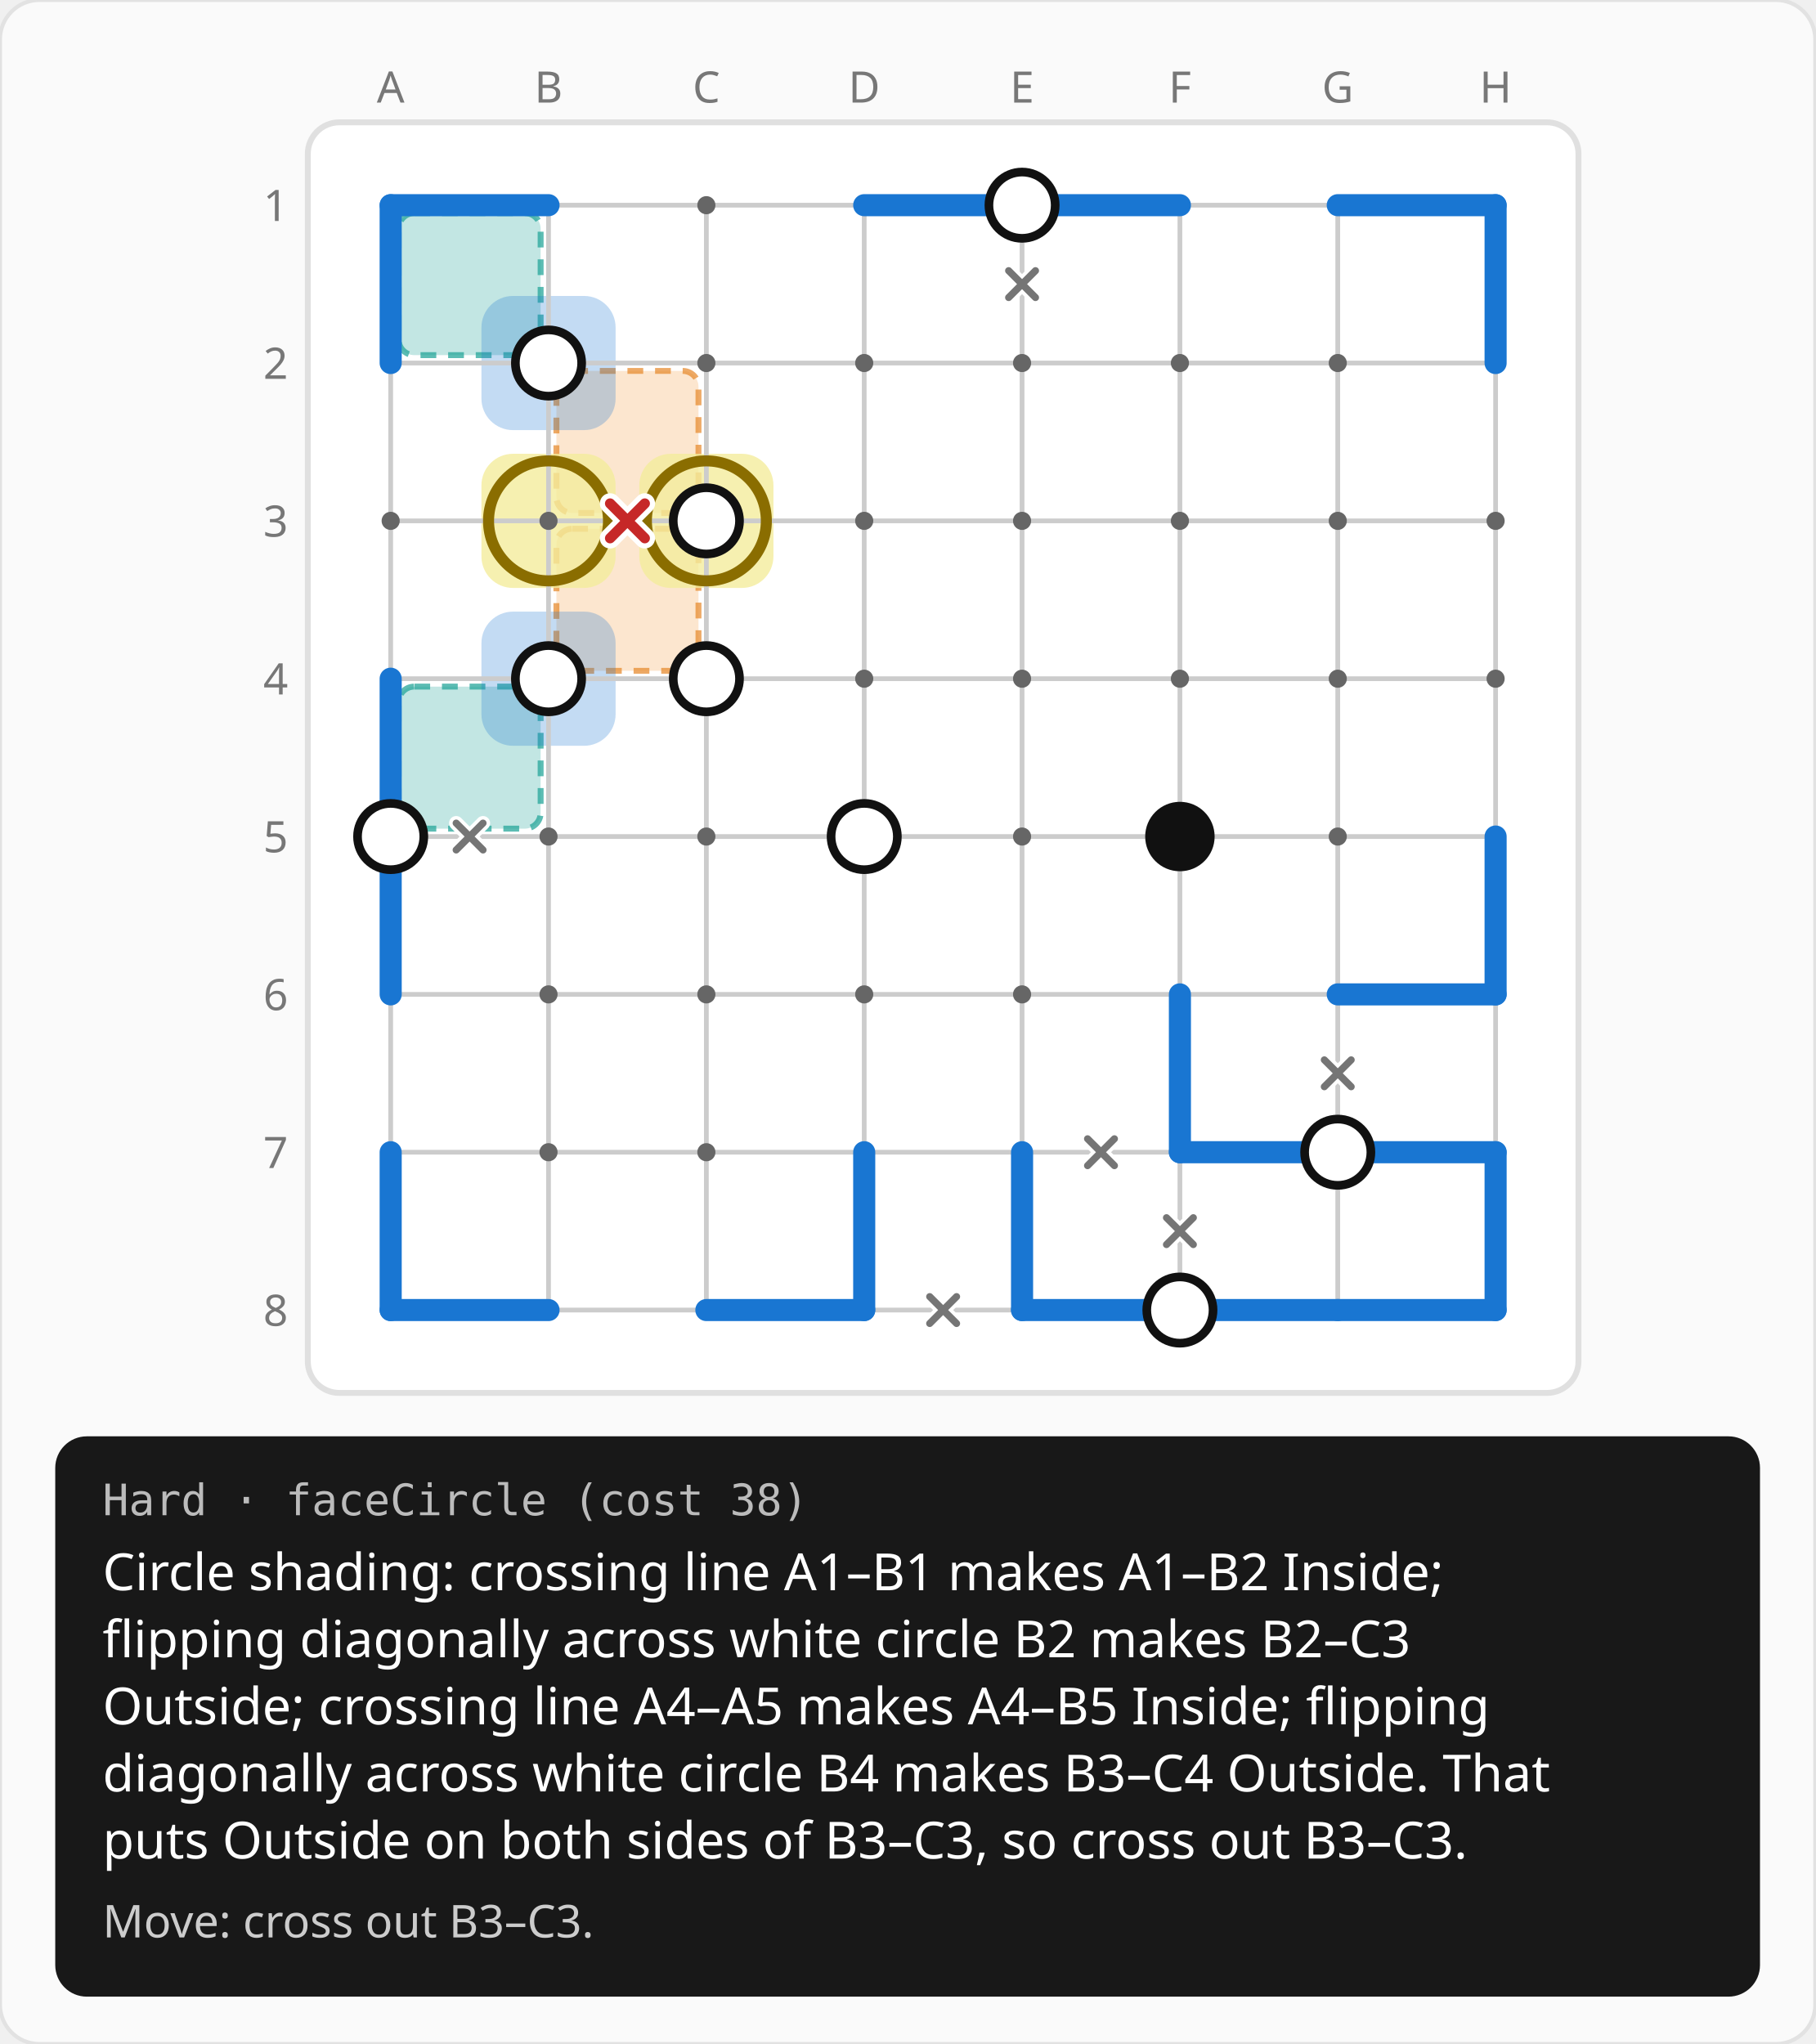
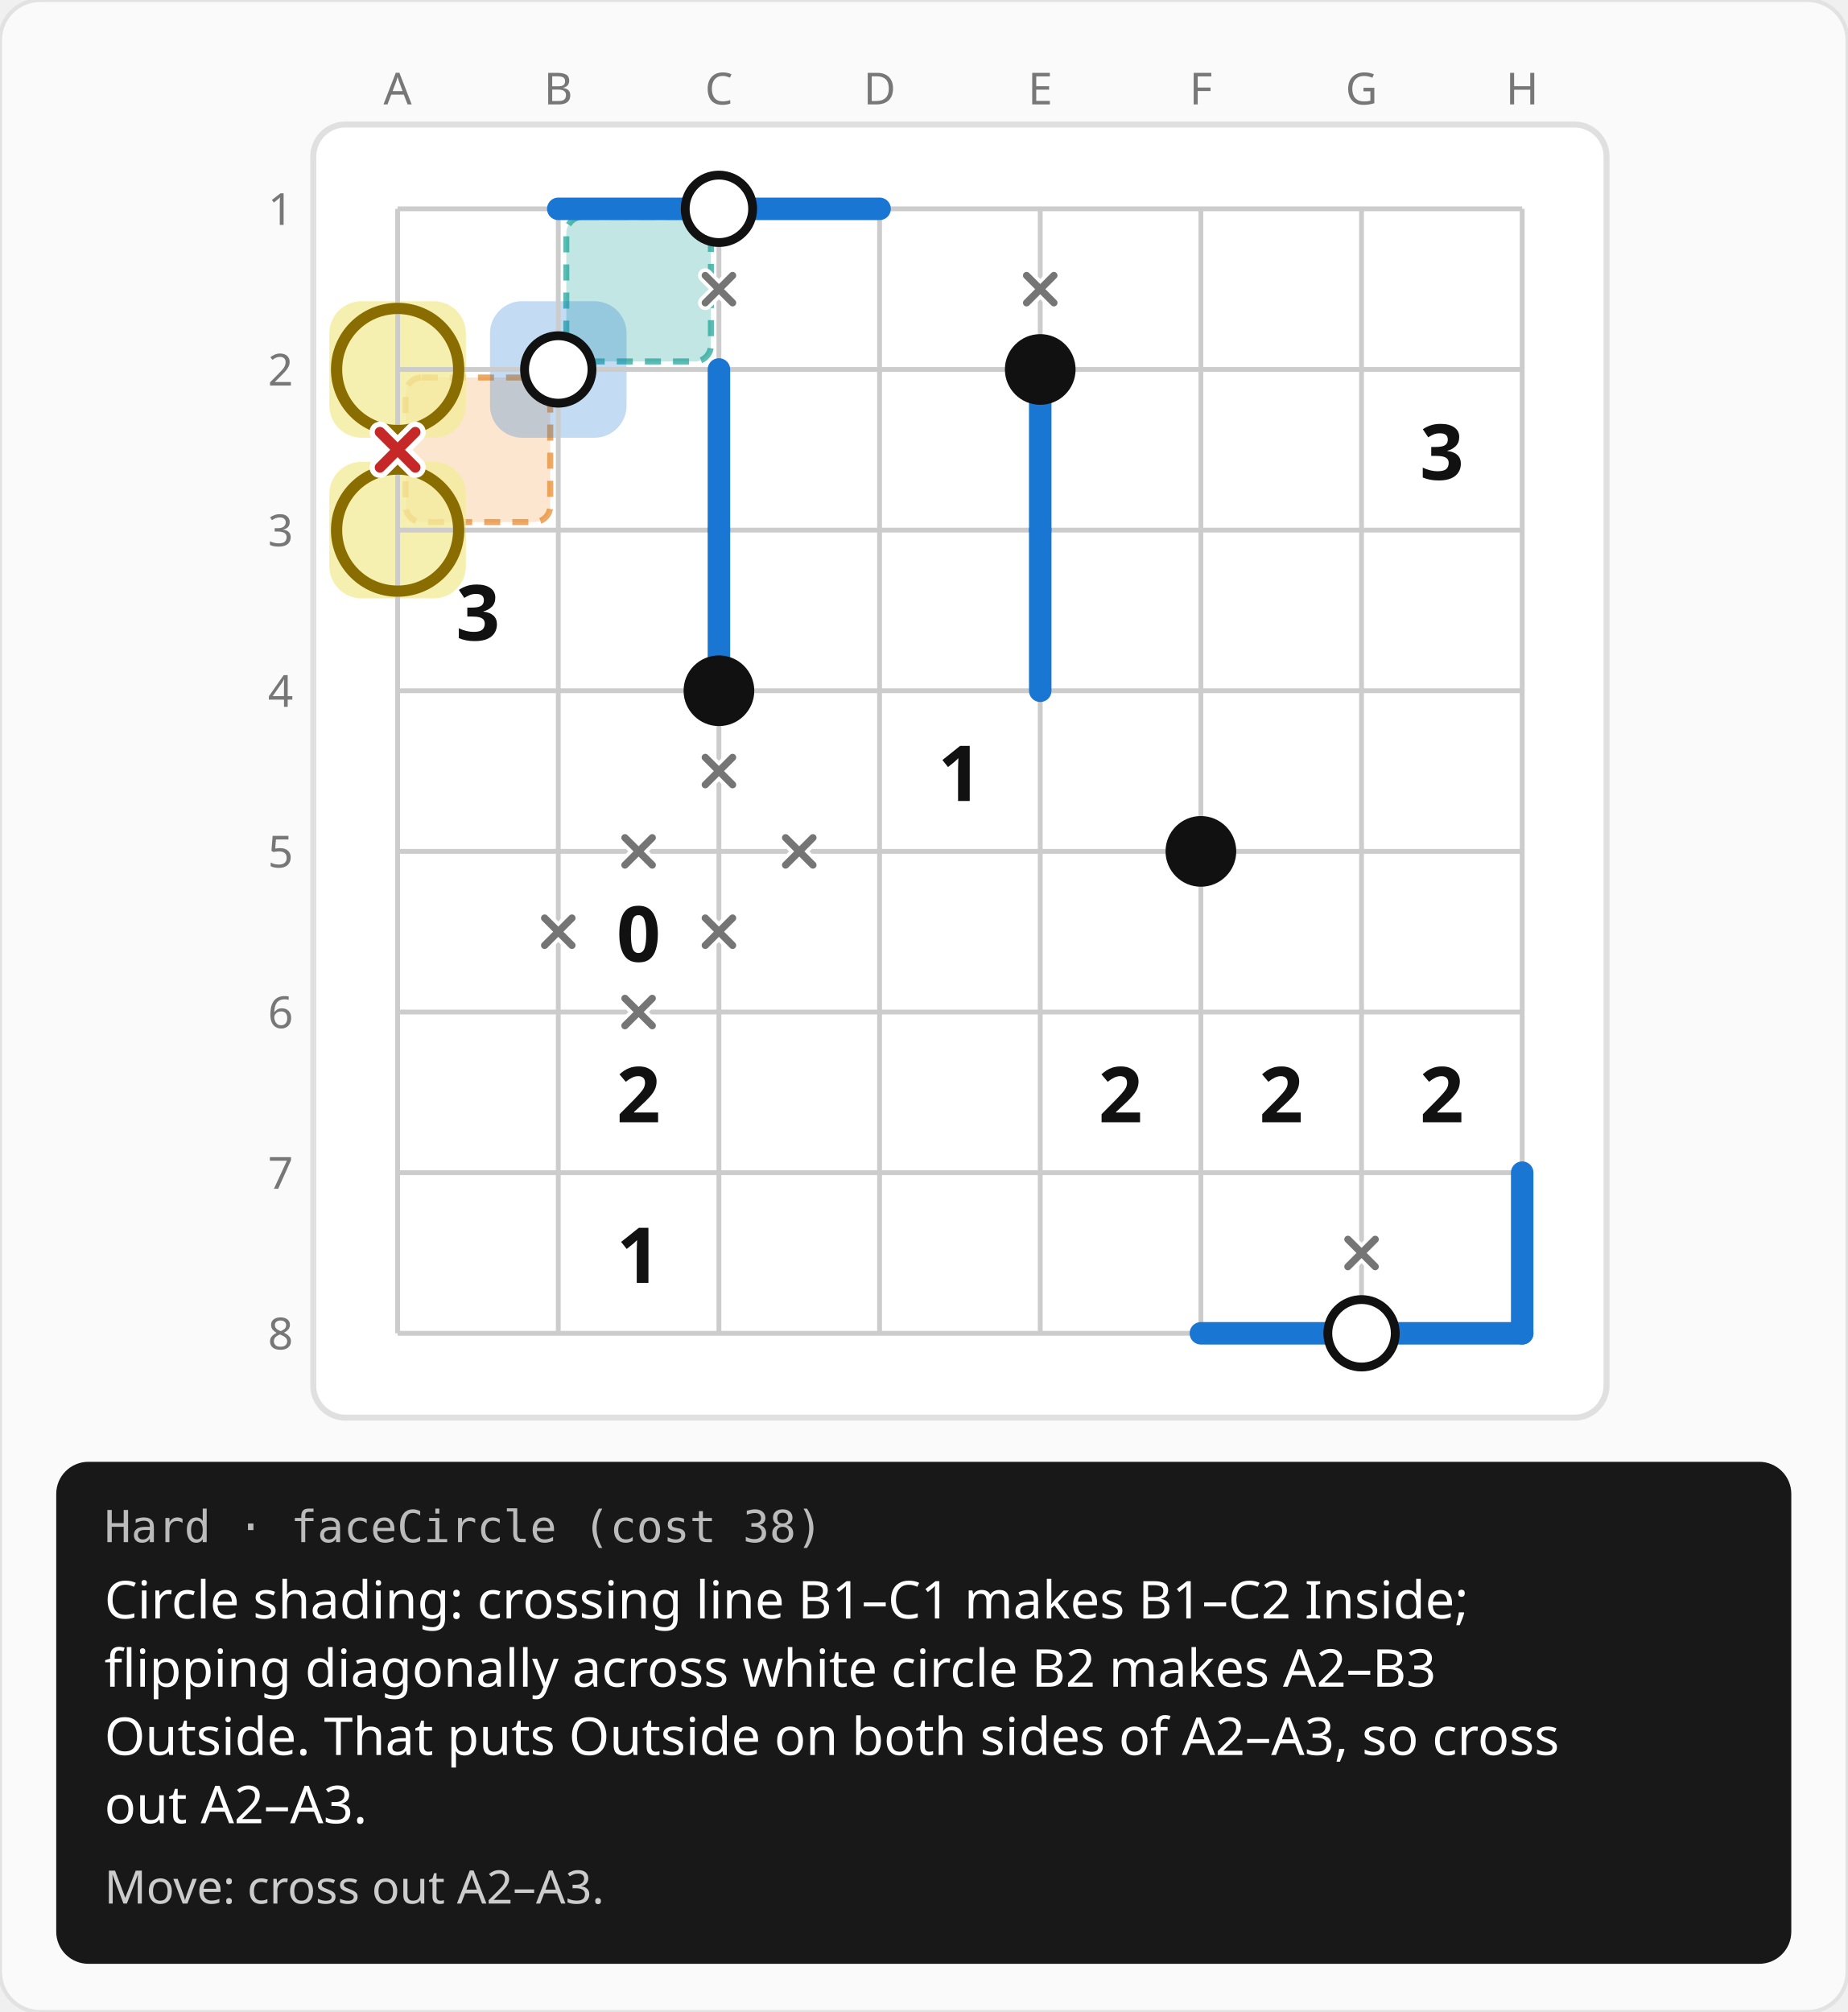
- <svg xmlns="http://www.w3.org/2000/svg" width="460" height="518" viewBox="0 0 460 518">
-   <rect width="460" height="518" rx="10" fill="#fafafa" stroke="#e2e2e2" />
+ <svg xmlns="http://www.w3.org/2000/svg" width="460" height="501" viewBox="0 0 460 501">
+   <rect width="460" height="501" rx="10" fill="#fafafa" stroke="#e2e2e2" />
  <defs>
    <pattern id="hatch" width="8" height="8" patternUnits="userSpaceOnUse" patternTransform="rotate(45)">
      <line x1="0" y1="0" x2="0" y2="8" stroke="#d55e00" stroke-width="3" opacity="0.55" />
    </pattern>
  </defs>
  <g transform="translate(59 12)">
    <text x="40" y="14" fill="#777777" font-size="11" font-family="system-ui, sans-serif" text-anchor="middle">A</text>
    <text x="80" y="14" fill="#777777" font-size="11" font-family="system-ui, sans-serif" text-anchor="middle">B</text>
    <text x="120" y="14" fill="#777777" font-size="11" font-family="system-ui, sans-serif" text-anchor="middle">C</text>
    <text x="160" y="14" fill="#777777" font-size="11" font-family="system-ui, sans-serif" text-anchor="middle">D</text>
    <text x="200" y="14" fill="#777777" font-size="11" font-family="system-ui, sans-serif" text-anchor="middle">E</text>
    <text x="240" y="14" fill="#777777" font-size="11" font-family="system-ui, sans-serif" text-anchor="middle">F</text>
    <text x="280" y="14" fill="#777777" font-size="11" font-family="system-ui, sans-serif" text-anchor="middle">G</text>
    <text x="320" y="14" fill="#777777" font-size="11" font-family="system-ui, sans-serif" text-anchor="middle">H</text>
    <text x="14" y="44" fill="#777777" font-size="11" font-family="system-ui, sans-serif" text-anchor="end">1</text>
    <text x="14" y="84" fill="#777777" font-size="11" font-family="system-ui, sans-serif" text-anchor="end">2</text>
    <text x="14" y="124" fill="#777777" font-size="11" font-family="system-ui, sans-serif" text-anchor="end">3</text>
    <text x="14" y="164" fill="#777777" font-size="11" font-family="system-ui, sans-serif" text-anchor="end">4</text>
    <text x="14" y="204" fill="#777777" font-size="11" font-family="system-ui, sans-serif" text-anchor="end">5</text>
    <text x="14" y="244" fill="#777777" font-size="11" font-family="system-ui, sans-serif" text-anchor="end">6</text>
    <text x="14" y="284" fill="#777777" font-size="11" font-family="system-ui, sans-serif" text-anchor="end">7</text>
    <text x="14" y="324" fill="#777777" font-size="11" font-family="system-ui, sans-serif" text-anchor="end">8</text>
    <g transform="translate(18 18)">
      <rect x="1" y="1" width="322" height="322" rx="8" fill="#ffffff" stroke="#e0e0e0" stroke-width="1.5" />
-       <rect x="24" y="24" width="36" height="36" rx="4" fill="rgba(38,166,154,0.28)" stroke="rgba(38,166,154,0.75)" stroke-width="1.5" stroke-dasharray="4 3" />
-       <rect x="24" y="144" width="36" height="36" rx="4" fill="rgba(38,166,154,0.28)" stroke="rgba(38,166,154,0.75)" stroke-width="1.5" stroke-dasharray="4 3" />
-       <rect x="64" y="64" width="36" height="36" rx="4" fill="rgba(245,166,85,0.28)" stroke="rgba(230,140,50,0.75)" stroke-width="1.5" stroke-dasharray="4 3" />
-       <rect x="64" y="104" width="36" height="36" rx="4" fill="rgba(245,166,85,0.28)" stroke="rgba(230,140,50,0.75)" stroke-width="1.5" stroke-dasharray="4 3" />
+       <rect x="64" y="24" width="36" height="36" rx="4" fill="rgba(38,166,154,0.28)" stroke="rgba(38,166,154,0.75)" stroke-width="1.5" stroke-dasharray="4 3" />
+       <rect x="24" y="64" width="36" height="36" rx="4" fill="rgba(245,166,85,0.28)" stroke="rgba(230,140,50,0.75)" stroke-width="1.5" stroke-dasharray="4 3" />
      <rect x="45" y="45" width="34" height="34" rx="8" fill="rgba(25,118,210,0.26)" />
-       <rect x="45" y="125" width="34" height="34" rx="8" fill="rgba(25,118,210,0.26)" />
-       <rect x="45" y="85" width="34" height="34" rx="8" fill="rgba(244,236,156,0.8)" />
-       <rect x="85" y="85" width="34" height="34" rx="8" fill="rgba(244,236,156,0.8)" />
+       <rect x="5" y="45" width="34" height="34" rx="8" fill="rgba(244,236,156,0.8)" />
+       <rect x="5" y="85" width="34" height="34" rx="8" fill="rgba(244,236,156,0.8)" />
      <line x1="22" y1="22" x2="302" y2="22" stroke="#cccccc" stroke-width="1.2" />
      <line x1="22" y1="62" x2="302" y2="62" stroke="#cccccc" stroke-width="1.2" />
      <line x1="22" y1="102" x2="302" y2="102" stroke="#cccccc" stroke-width="1.2" />
      <line x1="22" y1="142" x2="302" y2="142" stroke="#cccccc" stroke-width="1.2" />
      <line x1="22" y1="182" x2="302" y2="182" stroke="#cccccc" stroke-width="1.2" />
      <line x1="22" y1="222" x2="302" y2="222" stroke="#cccccc" stroke-width="1.2" />
      <line x1="22" y1="262" x2="302" y2="262" stroke="#cccccc" stroke-width="1.2" />
      <line x1="22" y1="302" x2="302" y2="302" stroke="#cccccc" stroke-width="1.2" />
      <line x1="22" y1="22" x2="22" y2="302" stroke="#cccccc" stroke-width="1.2" />
      <line x1="62" y1="22" x2="62" y2="302" stroke="#cccccc" stroke-width="1.2" />
      <line x1="102" y1="22" x2="102" y2="302" stroke="#cccccc" stroke-width="1.2" />
      <line x1="142" y1="22" x2="142" y2="302" stroke="#cccccc" stroke-width="1.2" />
      <line x1="182" y1="22" x2="182" y2="302" stroke="#cccccc" stroke-width="1.2" />
      <line x1="222" y1="22" x2="222" y2="302" stroke="#cccccc" stroke-width="1.2" />
      <line x1="262" y1="22" x2="262" y2="302" stroke="#cccccc" stroke-width="1.2" />
      <line x1="302" y1="22" x2="302" y2="302" stroke="#cccccc" stroke-width="1.2" />
-       <circle cx="22" cy="22" r="2.3" fill="#666666" />
-       <circle cx="62" cy="22" r="2.3" fill="#666666" />
-       <circle cx="102" cy="22" r="2.3" fill="#666666" />
-       <circle cx="142" cy="22" r="2.3" fill="#666666" />
-       <circle cx="222" cy="22" r="2.3" fill="#666666" />
-       <circle cx="262" cy="22" r="2.3" fill="#666666" />
-       <circle cx="302" cy="22" r="2.3" fill="#666666" />
-       <circle cx="22" cy="62" r="2.3" fill="#666666" />
-       <circle cx="102" cy="62" r="2.3" fill="#666666" />
-       <circle cx="142" cy="62" r="2.3" fill="#666666" />
-       <circle cx="182" cy="62" r="2.3" fill="#666666" />
-       <circle cx="222" cy="62" r="2.3" fill="#666666" />
-       <circle cx="262" cy="62" r="2.3" fill="#666666" />
-       <circle cx="302" cy="62" r="2.3" fill="#666666" />
-       <circle cx="22" cy="102" r="2.3" fill="#666666" />
-       <circle cx="62" cy="102" r="2.3" fill="#666666" />
-       <circle cx="142" cy="102" r="2.3" fill="#666666" />
-       <circle cx="182" cy="102" r="2.3" fill="#666666" />
-       <circle cx="222" cy="102" r="2.3" fill="#666666" />
-       <circle cx="262" cy="102" r="2.3" fill="#666666" />
-       <circle cx="302" cy="102" r="2.3" fill="#666666" />
-       <circle cx="22" cy="142" r="2.3" fill="#666666" />
-       <circle cx="142" cy="142" r="2.3" fill="#666666" />
-       <circle cx="182" cy="142" r="2.3" fill="#666666" />
-       <circle cx="222" cy="142" r="2.3" fill="#666666" />
-       <circle cx="262" cy="142" r="2.3" fill="#666666" />
-       <circle cx="302" cy="142" r="2.3" fill="#666666" />
-       <circle cx="62" cy="182" r="2.3" fill="#666666" />
-       <circle cx="102" cy="182" r="2.3" fill="#666666" />
-       <circle cx="182" cy="182" r="2.3" fill="#666666" />
-       <circle cx="262" cy="182" r="2.3" fill="#666666" />
-       <circle cx="302" cy="182" r="2.3" fill="#666666" />
-       <circle cx="22" cy="222" r="2.3" fill="#666666" />
-       <circle cx="62" cy="222" r="2.3" fill="#666666" />
-       <circle cx="102" cy="222" r="2.3" fill="#666666" />
-       <circle cx="142" cy="222" r="2.3" fill="#666666" />
-       <circle cx="182" cy="222" r="2.3" fill="#666666" />
-       <circle cx="222" cy="222" r="2.3" fill="#666666" />
-       <circle cx="262" cy="222" r="2.3" fill="#666666" />
-       <circle cx="302" cy="222" r="2.3" fill="#666666" />
-       <circle cx="22" cy="262" r="2.3" fill="#666666" />
-       <circle cx="62" cy="262" r="2.3" fill="#666666" />
-       <circle cx="102" cy="262" r="2.3" fill="#666666" />
-       <circle cx="142" cy="262" r="2.3" fill="#666666" />
-       <circle cx="182" cy="262" r="2.3" fill="#666666" />
-       <circle cx="222" cy="262" r="2.3" fill="#666666" />
-       <circle cx="302" cy="262" r="2.3" fill="#666666" />
-       <circle cx="22" cy="302" r="2.3" fill="#666666" />
-       <circle cx="62" cy="302" r="2.3" fill="#666666" />
-       <circle cx="102" cy="302" r="2.3" fill="#666666" />
-       <circle cx="142" cy="302" r="2.3" fill="#666666" />
-       <circle cx="182" cy="302" r="2.3" fill="#666666" />
-       <circle cx="262" cy="302" r="2.3" fill="#666666" />
-       <circle cx="302" cy="302" r="2.3" fill="#666666" />
-       <line x1="22" y1="22" x2="62" y2="22" stroke="#1976d2" stroke-width="5.6" stroke-linecap="round" />
-       <line x1="22" y1="22" x2="22" y2="62" stroke="#1976d2" stroke-width="5.6" stroke-linecap="round" />
-       <line x1="142" y1="22" x2="182" y2="22" stroke="#1976d2" stroke-width="5.6" stroke-linecap="round" />
-       <line x1="182" y1="22" x2="222" y2="22" stroke="#1976d2" stroke-width="5.6" stroke-linecap="round" />
-       <line x1="262" y1="22" x2="302" y2="22" stroke="#1976d2" stroke-width="5.6" stroke-linecap="round" />
-       <line x1="302" y1="22" x2="302" y2="62" stroke="#1976d2" stroke-width="5.6" stroke-linecap="round" />
-       <line x1="22" y1="142" x2="22" y2="182" stroke="#1976d2" stroke-width="5.6" stroke-linecap="round" />
-       <line x1="22" y1="182" x2="22" y2="222" stroke="#1976d2" stroke-width="5.6" stroke-linecap="round" />
-       <line x1="302" y1="182" x2="302" y2="222" stroke="#1976d2" stroke-width="5.6" stroke-linecap="round" />
-       <line x1="222" y1="222" x2="222" y2="262" stroke="#1976d2" stroke-width="5.6" stroke-linecap="round" />
-       <line x1="262" y1="222" x2="302" y2="222" stroke="#1976d2" stroke-width="5.6" stroke-linecap="round" />
-       <line x1="22" y1="262" x2="22" y2="302" stroke="#1976d2" stroke-width="5.6" stroke-linecap="round" />
-       <line x1="142" y1="262" x2="142" y2="302" stroke="#1976d2" stroke-width="5.6" stroke-linecap="round" />
-       <line x1="182" y1="262" x2="182" y2="302" stroke="#1976d2" stroke-width="5.6" stroke-linecap="round" />
-       <line x1="222" y1="262" x2="262" y2="262" stroke="#1976d2" stroke-width="5.6" stroke-linecap="round" />
-       <line x1="262" y1="262" x2="302" y2="262" stroke="#1976d2" stroke-width="5.6" stroke-linecap="round" />
+       <text x="282" y="82" font-size="19.2" font-weight="700" font-family="system-ui, sans-serif" text-anchor="middle" dominant-baseline="central" fill="#111111">3</text>
+       <text x="42" y="122" font-size="19.2" font-weight="700" font-family="system-ui, sans-serif" text-anchor="middle" dominant-baseline="central" fill="#111111">3</text>
+       <text x="162" y="162" font-size="19.2" font-weight="700" font-family="system-ui, sans-serif" text-anchor="middle" dominant-baseline="central" fill="#111111">1</text>
+       <text x="82" y="202" font-size="19.2" font-weight="700" font-family="system-ui, sans-serif" text-anchor="middle" dominant-baseline="central" fill="#111111">0</text>
+       <text x="82" y="242" font-size="19.2" font-weight="700" font-family="system-ui, sans-serif" text-anchor="middle" dominant-baseline="central" fill="#111111">2</text>
+       <text x="202" y="242" font-size="19.2" font-weight="700" font-family="system-ui, sans-serif" text-anchor="middle" dominant-baseline="central" fill="#111111">2</text>
+       <text x="242" y="242" font-size="19.2" font-weight="700" font-family="system-ui, sans-serif" text-anchor="middle" dominant-baseline="central" fill="#111111">2</text>
+       <text x="282" y="242" font-size="19.2" font-weight="700" font-family="system-ui, sans-serif" text-anchor="middle" dominant-baseline="central" fill="#111111">2</text>
+       <text x="82" y="282" font-size="19.2" font-weight="700" font-family="system-ui, sans-serif" text-anchor="middle" dominant-baseline="central" fill="#111111">1</text>
+       <line x1="62" y1="22" x2="102" y2="22" stroke="#1976d2" stroke-width="5.6" stroke-linecap="round" />
+       <line x1="102" y1="22" x2="142" y2="22" stroke="#1976d2" stroke-width="5.6" stroke-linecap="round" />
+       <line x1="102" y1="62" x2="102" y2="102" stroke="#1976d2" stroke-width="5.6" stroke-linecap="round" />
+       <line x1="182" y1="62" x2="182" y2="102" stroke="#1976d2" stroke-width="5.6" stroke-linecap="round" />
+       <line x1="102" y1="102" x2="102" y2="142" stroke="#1976d2" stroke-width="5.6" stroke-linecap="round" />
+       <line x1="182" y1="102" x2="182" y2="142" stroke="#1976d2" stroke-width="5.6" stroke-linecap="round" />
      <line x1="302" y1="262" x2="302" y2="302" stroke="#1976d2" stroke-width="5.6" stroke-linecap="round" />
-       <line x1="22" y1="302" x2="62" y2="302" stroke="#1976d2" stroke-width="5.6" stroke-linecap="round" />
-       <line x1="102" y1="302" x2="142" y2="302" stroke="#1976d2" stroke-width="5.6" stroke-linecap="round" />
-       <line x1="182" y1="302" x2="222" y2="302" stroke="#1976d2" stroke-width="5.6" stroke-linecap="round" />
      <line x1="222" y1="302" x2="262" y2="302" stroke="#1976d2" stroke-width="5.6" stroke-linecap="round" />
      <line x1="262" y1="302" x2="302" y2="302" stroke="#1976d2" stroke-width="5.6" stroke-linecap="round" />
-       <circle cx="182" cy="22" r="8.4" fill="#ffffff" />
-       <circle cx="182" cy="22" r="8.4" fill="none" stroke="#111111" stroke-width="2.2" />
+       <circle cx="102" cy="22" r="8.4" fill="#ffffff" />
+       <circle cx="102" cy="22" r="8.4" fill="none" stroke="#111111" stroke-width="2.2" />
      <circle cx="62" cy="62" r="8.4" fill="#ffffff" />
      <circle cx="62" cy="62" r="8.4" fill="none" stroke="#111111" stroke-width="2.2" />
-       <circle cx="102" cy="102" r="8.4" fill="#ffffff" />
-       <circle cx="102" cy="102" r="8.4" fill="none" stroke="#111111" stroke-width="2.2" />
-       <circle cx="62" cy="142" r="8.4" fill="#ffffff" />
-       <circle cx="62" cy="142" r="8.4" fill="none" stroke="#111111" stroke-width="2.2" />
-       <circle cx="102" cy="142" r="8.4" fill="#ffffff" />
-       <circle cx="102" cy="142" r="8.4" fill="none" stroke="#111111" stroke-width="2.2" />
-       <circle cx="22" cy="182" r="8.4" fill="#ffffff" />
-       <circle cx="22" cy="182" r="8.4" fill="none" stroke="#111111" stroke-width="2.2" />
-       <circle cx="142" cy="182" r="8.4" fill="#ffffff" />
-       <circle cx="142" cy="182" r="8.4" fill="none" stroke="#111111" stroke-width="2.2" />
+       <circle cx="182" cy="62" r="8.8" fill="#111111" />
+       <circle cx="102" cy="142" r="8.8" fill="#111111" />
      <circle cx="222" cy="182" r="8.8" fill="#111111" />
-       <circle cx="262" cy="262" r="8.4" fill="#ffffff" />
-       <circle cx="262" cy="262" r="8.4" fill="none" stroke="#111111" stroke-width="2.2" />
-       <circle cx="222" cy="302" r="8.4" fill="#ffffff" />
-       <circle cx="222" cy="302" r="8.4" fill="none" stroke="#111111" stroke-width="2.2" />
+       <circle cx="262" cy="302" r="8.4" fill="#ffffff" />
+       <circle cx="262" cy="302" r="8.4" fill="none" stroke="#111111" stroke-width="2.2" />
+       <path d="M98.6 38.6L105.4 45.4M98.6 45.4L105.4 38.6" stroke="#ffffff" stroke-width="3.6" stroke-linecap="round" />
+       <path d="M98.6 38.6L105.4 45.4M98.6 45.4L105.4 38.6" stroke="#757575" stroke-width="1.8" stroke-linecap="round" />
      <path d="M178.6 38.6L185.4 45.4M178.6 45.4L185.4 38.6" stroke="#ffffff" stroke-width="3.6" stroke-linecap="round" />
      <path d="M178.6 38.6L185.4 45.4M178.6 45.4L185.4 38.6" stroke="#757575" stroke-width="1.8" stroke-linecap="round" />
-       <path d="M38.6 178.6L45.4 185.4M38.6 185.4L45.4 178.6" stroke="#ffffff" stroke-width="3.6" stroke-linecap="round" />
-       <path d="M38.6 178.6L45.4 185.4M38.6 185.4L45.4 178.6" stroke="#757575" stroke-width="1.8" stroke-linecap="round" />
-       <path d="M258.6 238.6L265.4 245.4M258.6 245.4L265.4 238.6" stroke="#ffffff" stroke-width="3.6" stroke-linecap="round" />
-       <path d="M258.6 238.6L265.4 245.4M258.6 245.4L265.4 238.6" stroke="#757575" stroke-width="1.8" stroke-linecap="round" />
-       <path d="M198.6 258.6L205.4 265.4M198.6 265.4L205.4 258.6" stroke="#ffffff" stroke-width="3.6" stroke-linecap="round" />
-       <path d="M198.6 258.6L205.4 265.4M198.6 265.4L205.4 258.6" stroke="#757575" stroke-width="1.8" stroke-linecap="round" />
-       <path d="M218.6 278.6L225.4 285.4M218.6 285.4L225.4 278.6" stroke="#ffffff" stroke-width="3.6" stroke-linecap="round" />
-       <path d="M218.6 278.6L225.4 285.4M218.6 285.4L225.4 278.6" stroke="#757575" stroke-width="1.8" stroke-linecap="round" />
-       <path d="M158.6 298.6L165.4 305.4M158.6 305.4L165.4 298.6" stroke="#ffffff" stroke-width="3.6" stroke-linecap="round" />
-       <path d="M158.6 298.6L165.4 305.4M158.6 305.4L165.4 298.6" stroke="#757575" stroke-width="1.8" stroke-linecap="round" />
-       <circle cx="62" cy="102" r="15.2" fill="none" stroke="#8a6d00" stroke-width="2.8" />
-       <circle cx="102" cy="102" r="15.2" fill="none" stroke="#8a6d00" stroke-width="2.8" />
-       <path d="M77.6 97.6L86.4 106.4M77.6 106.4L86.4 97.6" stroke="#ffffff" stroke-width="5.2" stroke-linecap="round" />
-       <path d="M77.6 97.6L86.4 106.4M77.6 106.4L86.4 97.6" stroke="#c62828" stroke-width="2.6" stroke-linecap="round" />
+       <path d="M98.6 158.6L105.4 165.4M98.6 165.4L105.4 158.6" stroke="#ffffff" stroke-width="3.6" stroke-linecap="round" />
+       <path d="M98.6 158.6L105.4 165.4M98.6 165.4L105.4 158.6" stroke="#757575" stroke-width="1.8" stroke-linecap="round" />
+       <path d="M78.6 178.6L85.4 185.4M78.6 185.4L85.4 178.6" stroke="#ffffff" stroke-width="3.6" stroke-linecap="round" />
+       <path d="M78.6 178.6L85.4 185.4M78.6 185.4L85.4 178.6" stroke="#757575" stroke-width="1.8" stroke-linecap="round" />
+       <path d="M58.6 198.6L65.4 205.4M58.6 205.4L65.4 198.6" stroke="#ffffff" stroke-width="3.6" stroke-linecap="round" />
+       <path d="M58.6 198.6L65.4 205.4M58.6 205.4L65.4 198.6" stroke="#757575" stroke-width="1.8" stroke-linecap="round" />
+       <path d="M118.6 178.6L125.4 185.4M118.6 185.4L125.4 178.6" stroke="#ffffff" stroke-width="3.6" stroke-linecap="round" />
+       <path d="M118.6 178.6L125.4 185.4M118.6 185.4L125.4 178.6" stroke="#757575" stroke-width="1.8" stroke-linecap="round" />
+       <path d="M98.6 198.6L105.4 205.4M98.6 205.4L105.4 198.6" stroke="#ffffff" stroke-width="3.6" stroke-linecap="round" />
+       <path d="M98.6 198.6L105.4 205.4M98.6 205.4L105.4 198.6" stroke="#757575" stroke-width="1.8" stroke-linecap="round" />
+       <path d="M78.6 218.6L85.4 225.4M78.6 225.4L85.4 218.6" stroke="#ffffff" stroke-width="3.6" stroke-linecap="round" />
+       <path d="M78.6 218.6L85.4 225.4M78.6 225.4L85.4 218.6" stroke="#757575" stroke-width="1.8" stroke-linecap="round" />
+       <path d="M258.6 278.6L265.4 285.4M258.6 285.4L265.4 278.6" stroke="#ffffff" stroke-width="3.6" stroke-linecap="round" />
+       <path d="M258.6 278.6L265.4 285.4M258.6 285.4L265.4 278.6" stroke="#757575" stroke-width="1.8" stroke-linecap="round" />
+       <circle cx="22" cy="62" r="15.2" fill="none" stroke="#8a6d00" stroke-width="2.8" />
+       <circle cx="22" cy="102" r="15.2" fill="none" stroke="#8a6d00" stroke-width="2.8" />
+       <path d="M17.6 77.6L26.4 86.4M17.6 86.4L26.4 77.6" stroke="#ffffff" stroke-width="5.2" stroke-linecap="round" />
+       <path d="M17.6 77.6L26.4 86.4M17.6 86.4L26.4 77.6" stroke="#c62828" stroke-width="2.6" stroke-linecap="round" />
    </g>
  </g>
-   <rect x="14" y="364" width="432" height="142" rx="8" fill="#181818" />
+   <rect x="14" y="364" width="432" height="125" rx="8" fill="#181818" />
  <text x="26" y="384" fill="#bbbbbb" font-size="11" font-family="ui-monospace, Menlo, monospace">Hard · faceCircle (cost 38)</text>
-   <text x="26" y="403" fill="#ffffff" font-size="13" font-family="system-ui, sans-serif">Circle shading: crossing line A1–B1 makes A1–B2 Inside;</text>
-   <text x="26" y="420" fill="#ffffff" font-size="13" font-family="system-ui, sans-serif">flipping diagonally across white circle B2 makes B2–C3</text>
-   <text x="26" y="437" fill="#ffffff" font-size="13" font-family="system-ui, sans-serif">Outside; crossing line A4–A5 makes A4–B5 Inside; flipping</text>
-   <text x="26" y="454" fill="#ffffff" font-size="13" font-family="system-ui, sans-serif">diagonally across white circle B4 makes B3–C4 Outside. That</text>
-   <text x="26" y="471" fill="#ffffff" font-size="13" font-family="system-ui, sans-serif">puts Outside on both sides of B3–C3, so cross out B3–C3.</text>
-   <text x="26" y="491" fill="#cccccc" font-size="11.5" font-family="system-ui, sans-serif">Move: cross out B3–C3.</text>
+   <text x="26" y="403" fill="#ffffff" font-size="13" font-family="system-ui, sans-serif">Circle shading: crossing line B1–C1 makes B1–C2 Inside;</text>
+   <text x="26" y="420" fill="#ffffff" font-size="13" font-family="system-ui, sans-serif">flipping diagonally across white circle B2 makes A2–B3</text>
+   <text x="26" y="437" fill="#ffffff" font-size="13" font-family="system-ui, sans-serif">Outside. That puts Outside on both sides of A2–A3, so cross</text>
+   <text x="26" y="454" fill="#ffffff" font-size="13" font-family="system-ui, sans-serif">out A2–A3.</text>
+   <text x="26" y="474" fill="#cccccc" font-size="11.5" font-family="system-ui, sans-serif">Move: cross out A2–A3.</text>
</svg>
